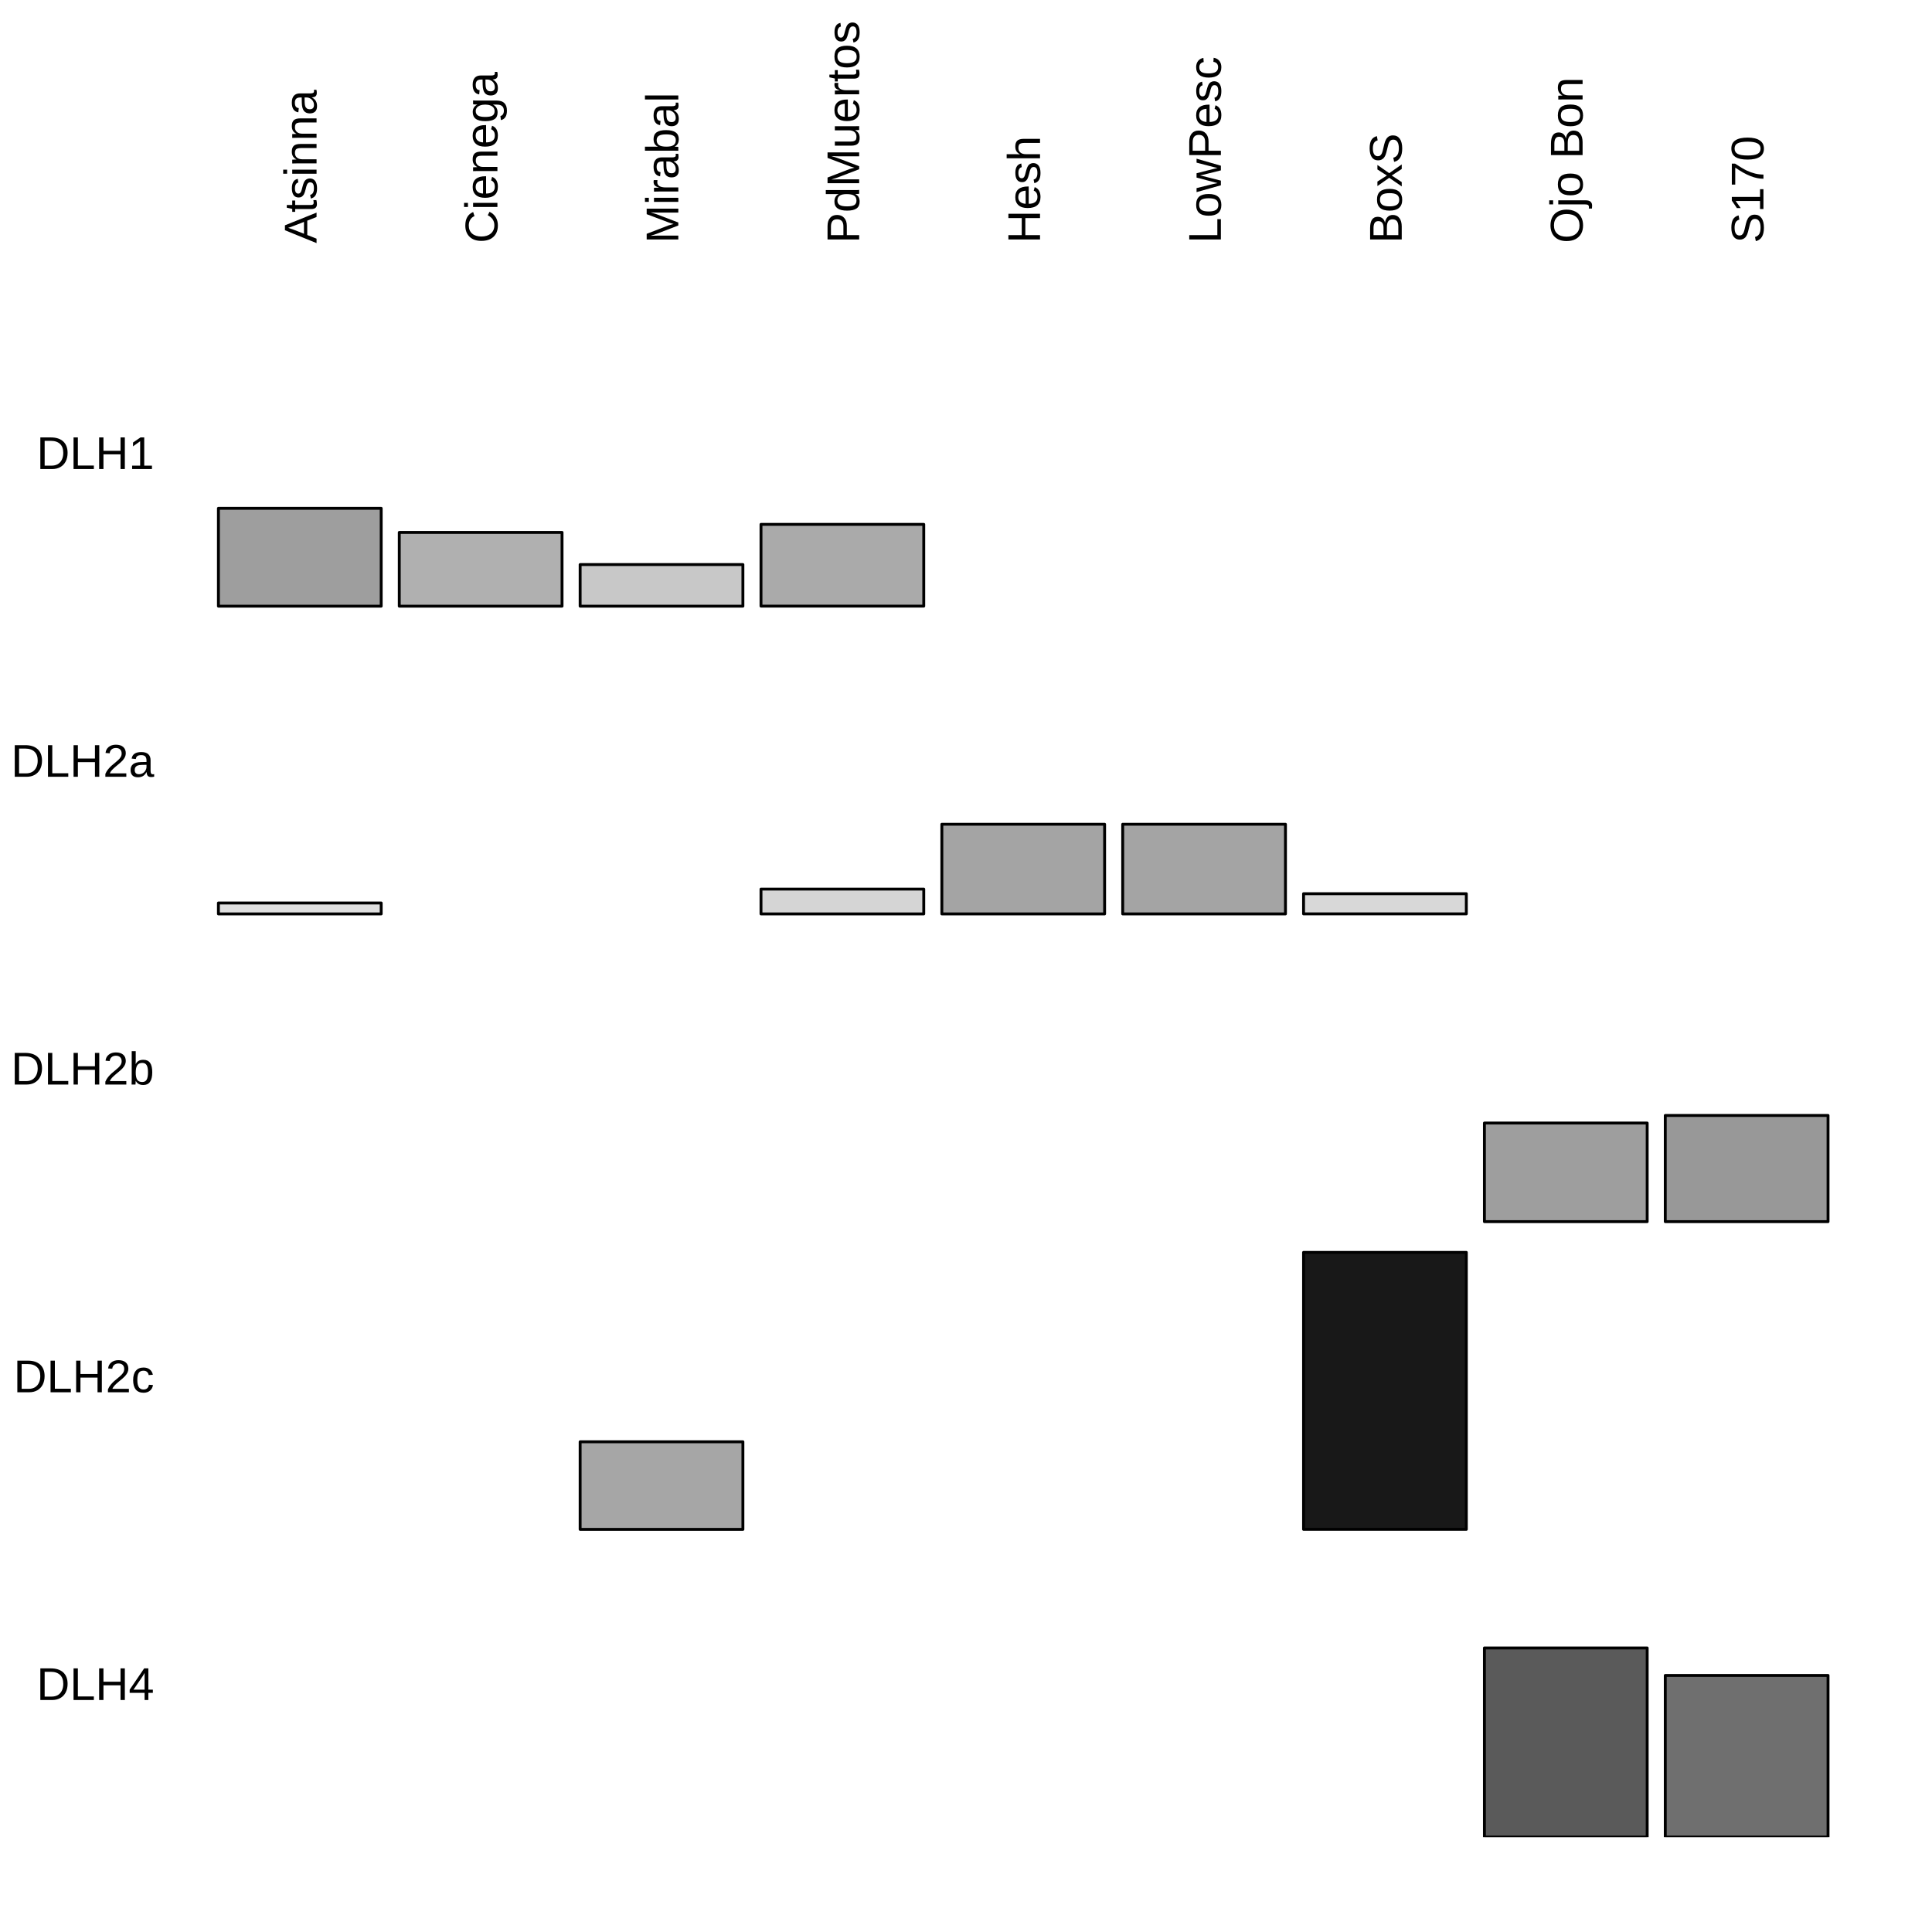
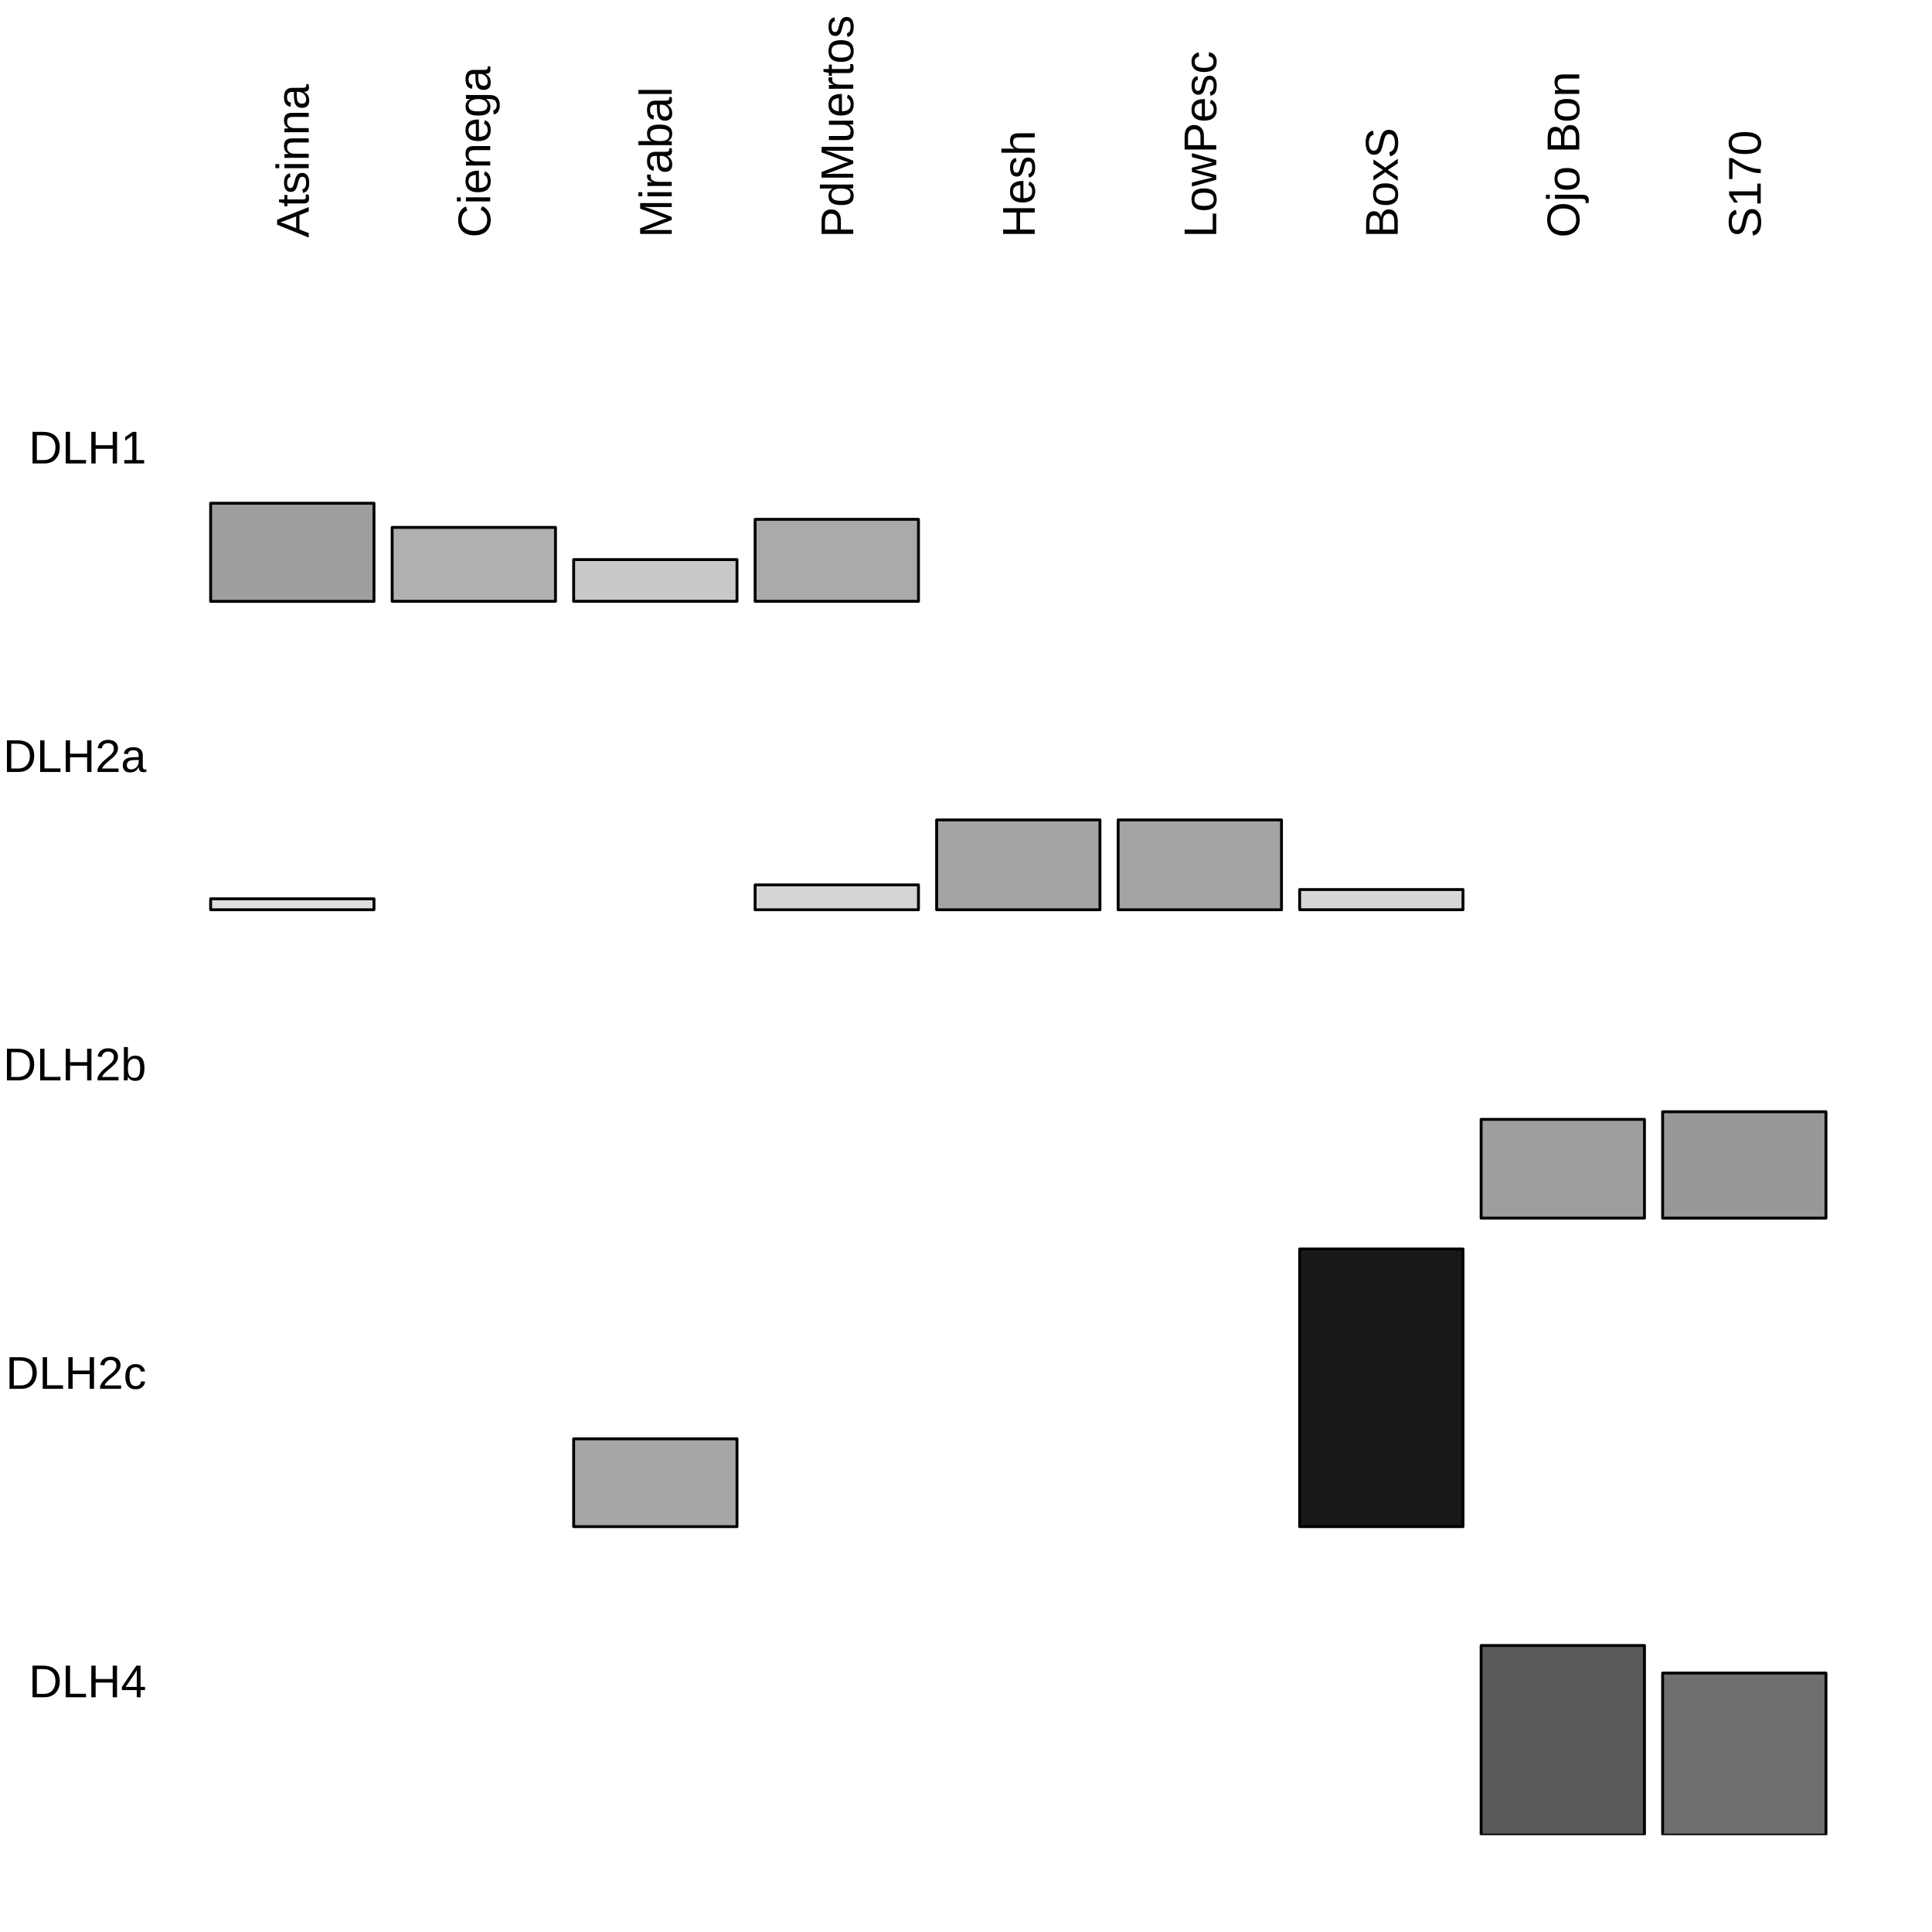
<svg xmlns="http://www.w3.org/2000/svg" class="svglite" width="504.00pt" height="504.00pt" viewBox="0 0 504.00 504.00">
  <defs>
    <style type="text/css">
    .svglite line, .svglite polyline, .svglite polygon, .svglite path, .svglite rect, .svglite circle {
      fill: none;
      stroke: #000000;
      stroke-linecap: round;
      stroke-linejoin: round;
      stroke-miterlimit: 10.00;
    }
    .svglite text {
      white-space: pre;
    }
  </style>
  </defs>
  <rect width="100%" height="100%" style="stroke: none; fill: #FFFFFF;" />
  <defs>
    <clipPath id="cpMC4wMHw1MDQuMDB8MC4wMHw1MDQuMDA=">
      <rect x="0.00" y="0.00" width="504.00" height="504.00" />
    </clipPath>
  </defs>
  <g clip-path="url(#cpMC4wMHw1MDQuMDB8MC4wMHw1MDQuMDA=)">
</g>
  <defs>
-     <clipPath id="cpNTQuNjJ8NDc5LjI1fDc3Ljg1fDQ3OS4yNQ==">
-       <rect x="54.62" y="77.85" width="424.63" height="401.40" />
+     <clipPath id="cpNTIuNTh8NDc4LjcxfDc2LjQwfDQ3OC43MQ==">
+       <rect x="52.58" y="76.40" width="426.13" height="402.31" />
    </clipPath>
  </defs>
-   <g clip-path="url(#cpNTQuNjJ8NDc5LjI1fDc3Ljg1fDQ3OS4yNQ==)">
-     <rect x="56.98" y="132.60" width="42.46" height="25.53" style="stroke-width: 0.75; fill: #9E9E9E;" />
-     <rect x="56.98" y="235.56" width="42.46" height="2.85" style="stroke-width: 0.75; fill: #DFDFDF;" />
-     <rect x="56.98" y="318.69" width="42.46" height="0.00" style="stroke-width: 0.75; fill: #EDEDED;" />
-     <rect x="56.98" y="479.25" width="42.46" height="0.00" style="stroke-width: 0.75; fill: #F4F4F4;" />
-     <rect x="104.16" y="138.89" width="42.46" height="19.24" style="stroke-width: 0.75; fill: #B0B0B0;" />
-     <rect x="104.16" y="238.41" width="42.46" height="0.00" style="stroke-width: 0.75; fill: #F4F4F4;" />
-     <rect x="104.16" y="318.69" width="42.46" height="0.00" style="stroke-width: 0.75; fill: #F3F3F3;" />
-     <rect x="151.34" y="147.28" width="42.46" height="10.85" style="stroke-width: 0.75; fill: #C8C8C8;" />
-     <rect x="151.34" y="238.41" width="42.46" height="0.00" style="stroke-width: 0.75; fill: #EDEDED;" />
-     <rect x="151.34" y="318.69" width="42.46" height="0.00" style="stroke-width: 0.75; fill: #F3F3F3;" />
-     <rect x="151.34" y="376.12" width="42.46" height="22.85" style="stroke-width: 0.75; fill: #A6A6A6;" />
-     <rect x="198.52" y="136.79" width="42.46" height="21.33" style="stroke-width: 0.75; fill: #AAAAAA;" />
-     <rect x="198.52" y="231.94" width="42.46" height="6.47" style="stroke-width: 0.75; fill: #D5D5D5;" />
-     <rect x="198.52" y="318.69" width="42.46" height="0.00" style="stroke-width: 0.75; fill: #EDEDED;" />
-     <rect x="245.70" y="215.02" width="42.46" height="23.39" style="stroke-width: 0.75; fill: #A4A4A4;" />
-     <rect x="245.70" y="318.69" width="42.46" height="0.00" style="stroke-width: 0.75; fill: #E8E8E8;" />
-     <rect x="292.88" y="158.13" width="42.46" height="0.00" style="stroke-width: 0.75; fill: #F8F8F8;" />
-     <rect x="292.88" y="215.02" width="42.46" height="23.39" style="stroke-width: 0.75; fill: #A4A4A4;" />
-     <rect x="292.88" y="318.69" width="42.46" height="0.00" style="stroke-width: 0.75; fill: #E8E8E8;" />
-     <rect x="340.06" y="233.14" width="42.46" height="5.26" style="stroke-width: 0.75; fill: #D8D8D8;" />
-     <rect x="340.06" y="318.69" width="42.46" height="0.00" style="stroke-width: 0.75; fill: #EDEDED;" />
-     <rect x="340.06" y="326.71" width="42.46" height="72.25" style="stroke-width: 0.75; fill: #181818;" />
-     <rect x="387.24" y="292.97" width="42.46" height="25.72" style="stroke-width: 0.75; fill: #9E9E9E;" />
-     <rect x="387.24" y="429.90" width="42.46" height="49.34" style="stroke-width: 0.75; fill: #5A5A5A;" />
-     <rect x="434.42" y="290.99" width="42.46" height="27.70" style="stroke-width: 0.75; fill: #989898;" />
-     <rect x="434.42" y="437.07" width="42.46" height="42.17" style="stroke-width: 0.75; fill: #6F6F6F;" />
+   <g clip-path="url(#cpNTIuNTh8NDc4LjcxfDc2LjQwfDQ3OC43MQ==)">
+     <rect x="54.95" y="131.28" width="42.61" height="25.59" style="stroke-width: 0.75; fill: #9E9E9E;" />
+     <rect x="54.95" y="234.47" width="42.61" height="2.85" style="stroke-width: 0.75; fill: #DFDFDF;" />
+     <rect x="54.95" y="317.79" width="42.61" height="0.00" style="stroke-width: 0.75; fill: #EDEDED;" />
+     <rect x="54.95" y="478.71" width="42.61" height="0.00" style="stroke-width: 0.75; fill: #F4F4F4;" />
+     <rect x="102.30" y="137.58" width="42.61" height="19.28" style="stroke-width: 0.75; fill: #B0B0B0;" />
+     <rect x="102.30" y="237.32" width="42.61" height="0.00" style="stroke-width: 0.75; fill: #F4F4F4;" />
+     <rect x="102.30" y="317.79" width="42.61" height="0.00" style="stroke-width: 0.75; fill: #F3F3F3;" />
+     <rect x="149.65" y="145.99" width="42.61" height="10.87" style="stroke-width: 0.75; fill: #C8C8C8;" />
+     <rect x="149.65" y="237.32" width="42.61" height="0.00" style="stroke-width: 0.75; fill: #EDEDED;" />
+     <rect x="149.65" y="317.79" width="42.61" height="0.00" style="stroke-width: 0.75; fill: #F3F3F3;" />
+     <rect x="149.65" y="375.35" width="42.61" height="22.90" style="stroke-width: 0.75; fill: #A6A6A6;" />
+     <rect x="196.99" y="135.48" width="42.61" height="21.38" style="stroke-width: 0.75; fill: #AAAAAA;" />
+     <rect x="196.99" y="230.84" width="42.61" height="6.49" style="stroke-width: 0.75; fill: #D5D5D5;" />
+     <rect x="196.99" y="317.79" width="42.61" height="0.00" style="stroke-width: 0.75; fill: #EDEDED;" />
+     <rect x="244.34" y="213.89" width="42.61" height="23.44" style="stroke-width: 0.75; fill: #A4A4A4;" />
+     <rect x="244.34" y="317.79" width="42.61" height="0.00" style="stroke-width: 0.75; fill: #E8E8E8;" />
+     <rect x="291.69" y="156.86" width="42.61" height="0.00" style="stroke-width: 0.75; fill: #F8F8F8;" />
+     <rect x="291.69" y="213.89" width="42.61" height="23.44" style="stroke-width: 0.75; fill: #A4A4A4;" />
+     <rect x="291.69" y="317.79" width="42.61" height="0.00" style="stroke-width: 0.75; fill: #E8E8E8;" />
+     <rect x="339.04" y="232.05" width="42.61" height="5.27" style="stroke-width: 0.75; fill: #D8D8D8;" />
+     <rect x="339.04" y="317.79" width="42.61" height="0.00" style="stroke-width: 0.75; fill: #EDEDED;" />
+     <rect x="339.04" y="325.83" width="42.61" height="72.42" style="stroke-width: 0.75; fill: #181818;" />
+     <rect x="386.38" y="292.01" width="42.61" height="25.77" style="stroke-width: 0.75; fill: #9E9E9E;" />
+     <rect x="386.38" y="429.26" width="42.61" height="49.46" style="stroke-width: 0.75; fill: #5A5A5A;" />
+     <rect x="433.73" y="290.02" width="42.61" height="27.76" style="stroke-width: 0.75; fill: #989898;" />
+     <rect x="433.73" y="436.45" width="42.61" height="42.27" style="stroke-width: 0.75; fill: #6F6F6F;" />
  </g>
  <g clip-path="url(#cpMC4wMHw1MDQuMDB8MC4wMHw1MDQuMDA=)">
-     <text x="40.22" y="443.48" text-anchor="end" style="font-size: 12.00px; font-family: &quot;Arial&quot;;" textLength="32.60px" lengthAdjust="spacingAndGlyphs">DLH4</text>
-     <text x="40.22" y="363.20" text-anchor="end" style="font-size: 12.00px; font-family: &quot;Arial&quot;;" textLength="39.20px" lengthAdjust="spacingAndGlyphs">DLH2c</text>
-     <text x="40.22" y="282.92" text-anchor="end" style="font-size: 12.00px; font-family: &quot;Arial&quot;;" textLength="40.22px" lengthAdjust="spacingAndGlyphs">DLH2b</text>
-     <text x="40.22" y="202.64" text-anchor="end" style="font-size: 12.00px; font-family: &quot;Arial&quot;;" textLength="39.96px" lengthAdjust="spacingAndGlyphs">DLH2a</text>
-     <text x="40.22" y="122.36" text-anchor="end" style="font-size: 12.00px; font-family: &quot;Arial&quot;;" textLength="32.60px" lengthAdjust="spacingAndGlyphs">DLH1</text>
-     <text transform="translate(82.58,63.45) rotate(-90)" style="font-size: 12.00px; font-family: &quot;Arial&quot;;" textLength="44.88px" lengthAdjust="spacingAndGlyphs">Atsinna</text>
-     <text transform="translate(129.76,63.45) rotate(-90)" style="font-size: 12.00px; font-family: &quot;Arial&quot;;" textLength="49.08px" lengthAdjust="spacingAndGlyphs">Cienega</text>
-     <text transform="translate(176.95,63.45) rotate(-90)" style="font-size: 12.00px; font-family: &quot;Arial&quot;;" textLength="44.29px" lengthAdjust="spacingAndGlyphs">Mirabal</text>
-     <text transform="translate(224.13,63.45) rotate(-90)" style="font-size: 12.00px; font-family: &quot;Arial&quot;;" textLength="63.45px" lengthAdjust="spacingAndGlyphs">PdMuertos</text>
-     <text transform="translate(271.31,63.45) rotate(-90)" style="font-size: 12.00px; font-family: &quot;Arial&quot;;" textLength="30.28px" lengthAdjust="spacingAndGlyphs">Hesh</text>
-     <text transform="translate(318.49,63.45) rotate(-90)" style="font-size: 12.00px; font-family: &quot;Arial&quot;;" textLength="50.70px" lengthAdjust="spacingAndGlyphs">LowPesc</text>
-     <text transform="translate(365.67,63.45) rotate(-90)" style="font-size: 12.00px; font-family: &quot;Arial&quot;;" textLength="29.94px" lengthAdjust="spacingAndGlyphs">BoxS</text>
-     <text transform="translate(412.85,63.45) rotate(-90)" style="font-size: 12.00px; font-family: &quot;Arial&quot;;" textLength="47.13px" lengthAdjust="spacingAndGlyphs">Ojo Bon</text>
-     <text transform="translate(460.03,63.45) rotate(-90)" style="font-size: 12.00px; font-family: &quot;Arial&quot;;" textLength="30.54px" lengthAdjust="spacingAndGlyphs">S170</text>
+     <text x="38.18" y="442.77" text-anchor="end" style="font-size: 12.00px; font-family: &quot;Arial&quot;;" textLength="30.80px" lengthAdjust="spacingAndGlyphs">DLH4</text>
+     <text x="38.18" y="362.30" text-anchor="end" style="font-size: 12.00px; font-family: &quot;Arial&quot;;" textLength="36.56px" lengthAdjust="spacingAndGlyphs">DLH2c</text>
+     <text x="38.18" y="281.84" text-anchor="end" style="font-size: 12.00px; font-family: &quot;Arial&quot;;" textLength="38.18px" lengthAdjust="spacingAndGlyphs">DLH2b</text>
+     <text x="38.18" y="201.38" text-anchor="end" style="font-size: 12.00px; font-family: &quot;Arial&quot;;" textLength="37.53px" lengthAdjust="spacingAndGlyphs">DLH2a</text>
+     <text x="38.18" y="120.91" text-anchor="end" style="font-size: 12.00px; font-family: &quot;Arial&quot;;" textLength="30.80px" lengthAdjust="spacingAndGlyphs">DLH1</text>
+     <text transform="translate(80.54,62.00) rotate(-90)" style="font-size: 12.00px; font-family: &quot;Arial&quot;;" textLength="42.41px" lengthAdjust="spacingAndGlyphs">Atsinna</text>
+     <text transform="translate(127.89,62.00) rotate(-90)" style="font-size: 12.00px; font-family: &quot;Arial&quot;;" textLength="45.74px" lengthAdjust="spacingAndGlyphs">Cienega</text>
+     <text transform="translate(175.24,62.00) rotate(-90)" style="font-size: 12.00px; font-family: &quot;Arial&quot;;" textLength="42.88px" lengthAdjust="spacingAndGlyphs">Mirabal</text>
+     <text transform="translate(222.58,62.00) rotate(-90)" style="font-size: 12.00px; font-family: &quot;Arial&quot;;" textLength="62.00px" lengthAdjust="spacingAndGlyphs">PdMuertos</text>
+     <text transform="translate(269.93,62.00) rotate(-90)" style="font-size: 12.00px; font-family: &quot;Arial&quot;;" textLength="28.82px" lengthAdjust="spacingAndGlyphs">Hesh</text>
+     <text transform="translate(317.28,62.00) rotate(-90)" style="font-size: 12.00px; font-family: &quot;Arial&quot;;" textLength="48.51px" lengthAdjust="spacingAndGlyphs">LowPesc</text>
+     <text transform="translate(364.63,62.00) rotate(-90)" style="font-size: 12.00px; font-family: &quot;Arial&quot;;" textLength="27.99px" lengthAdjust="spacingAndGlyphs">BoxS</text>
+     <text transform="translate(411.98,62.00) rotate(-90)" style="font-size: 12.00px; font-family: &quot;Arial&quot;;" textLength="45.32px" lengthAdjust="spacingAndGlyphs">Ojo Bon</text>
+     <text transform="translate(459.32,62.00) rotate(-90)" style="font-size: 12.00px; font-family: &quot;Arial&quot;;" textLength="27.17px" lengthAdjust="spacingAndGlyphs">S170</text>
  </g>
</svg>
